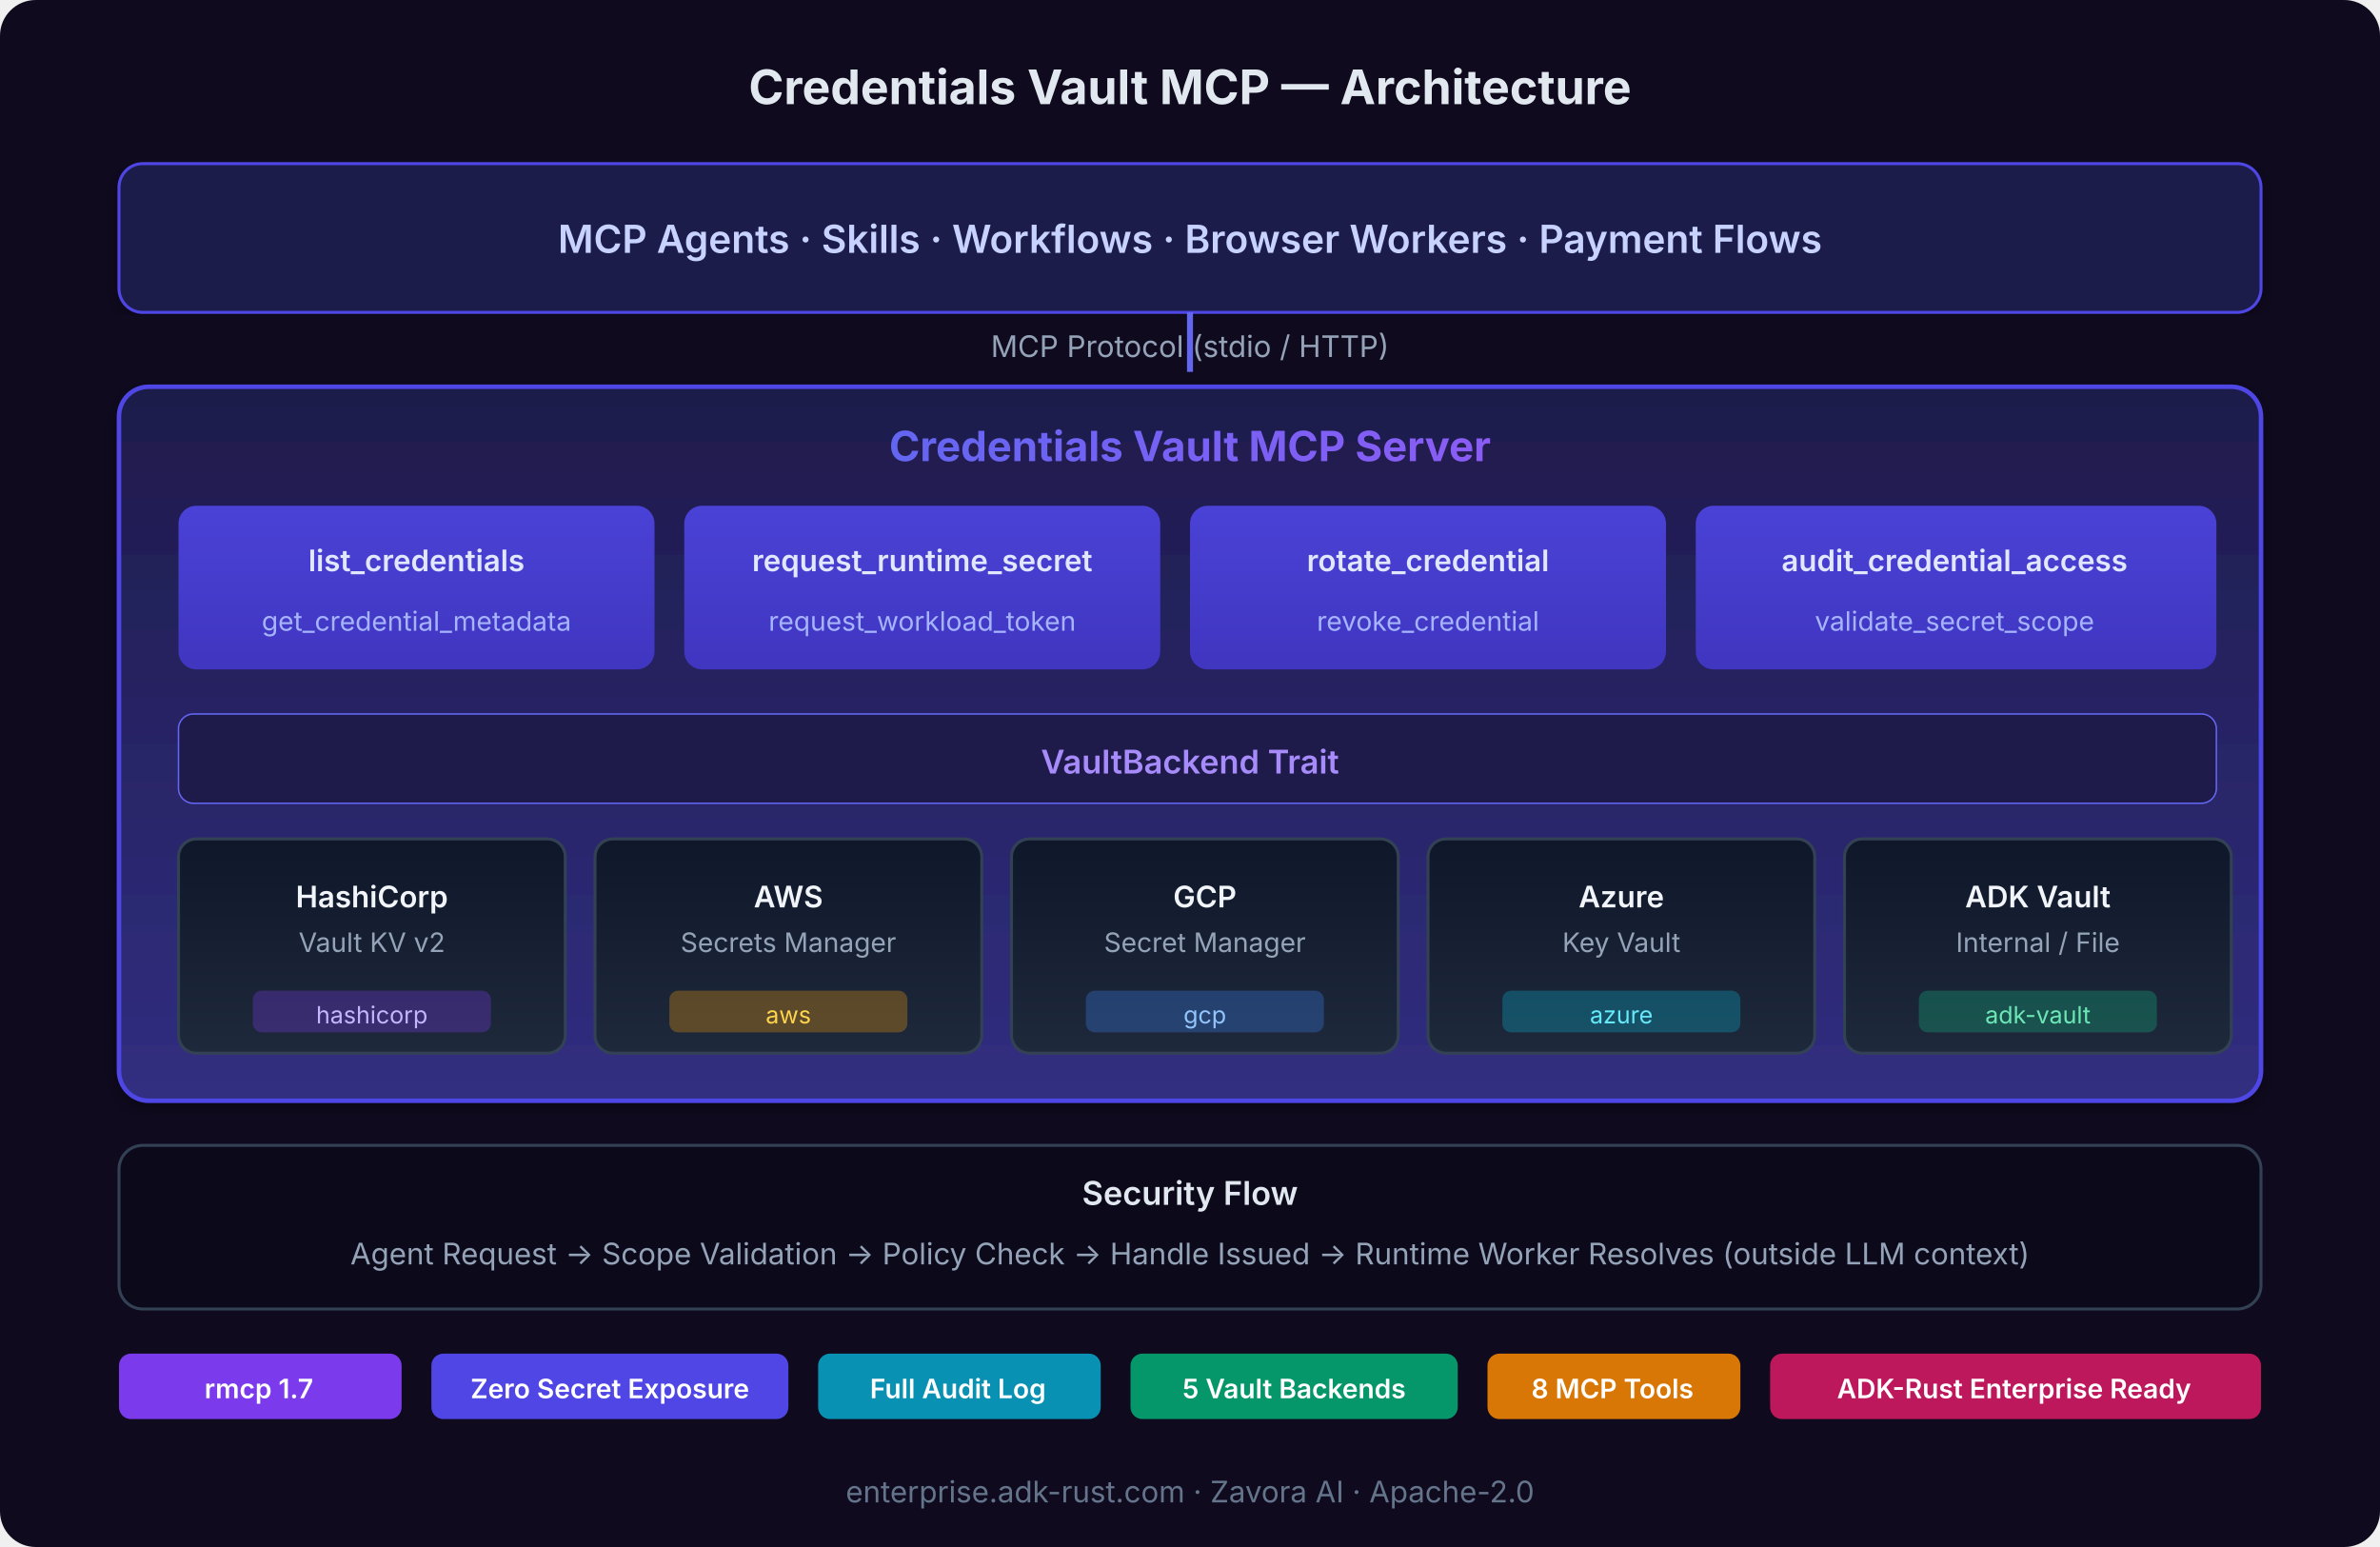
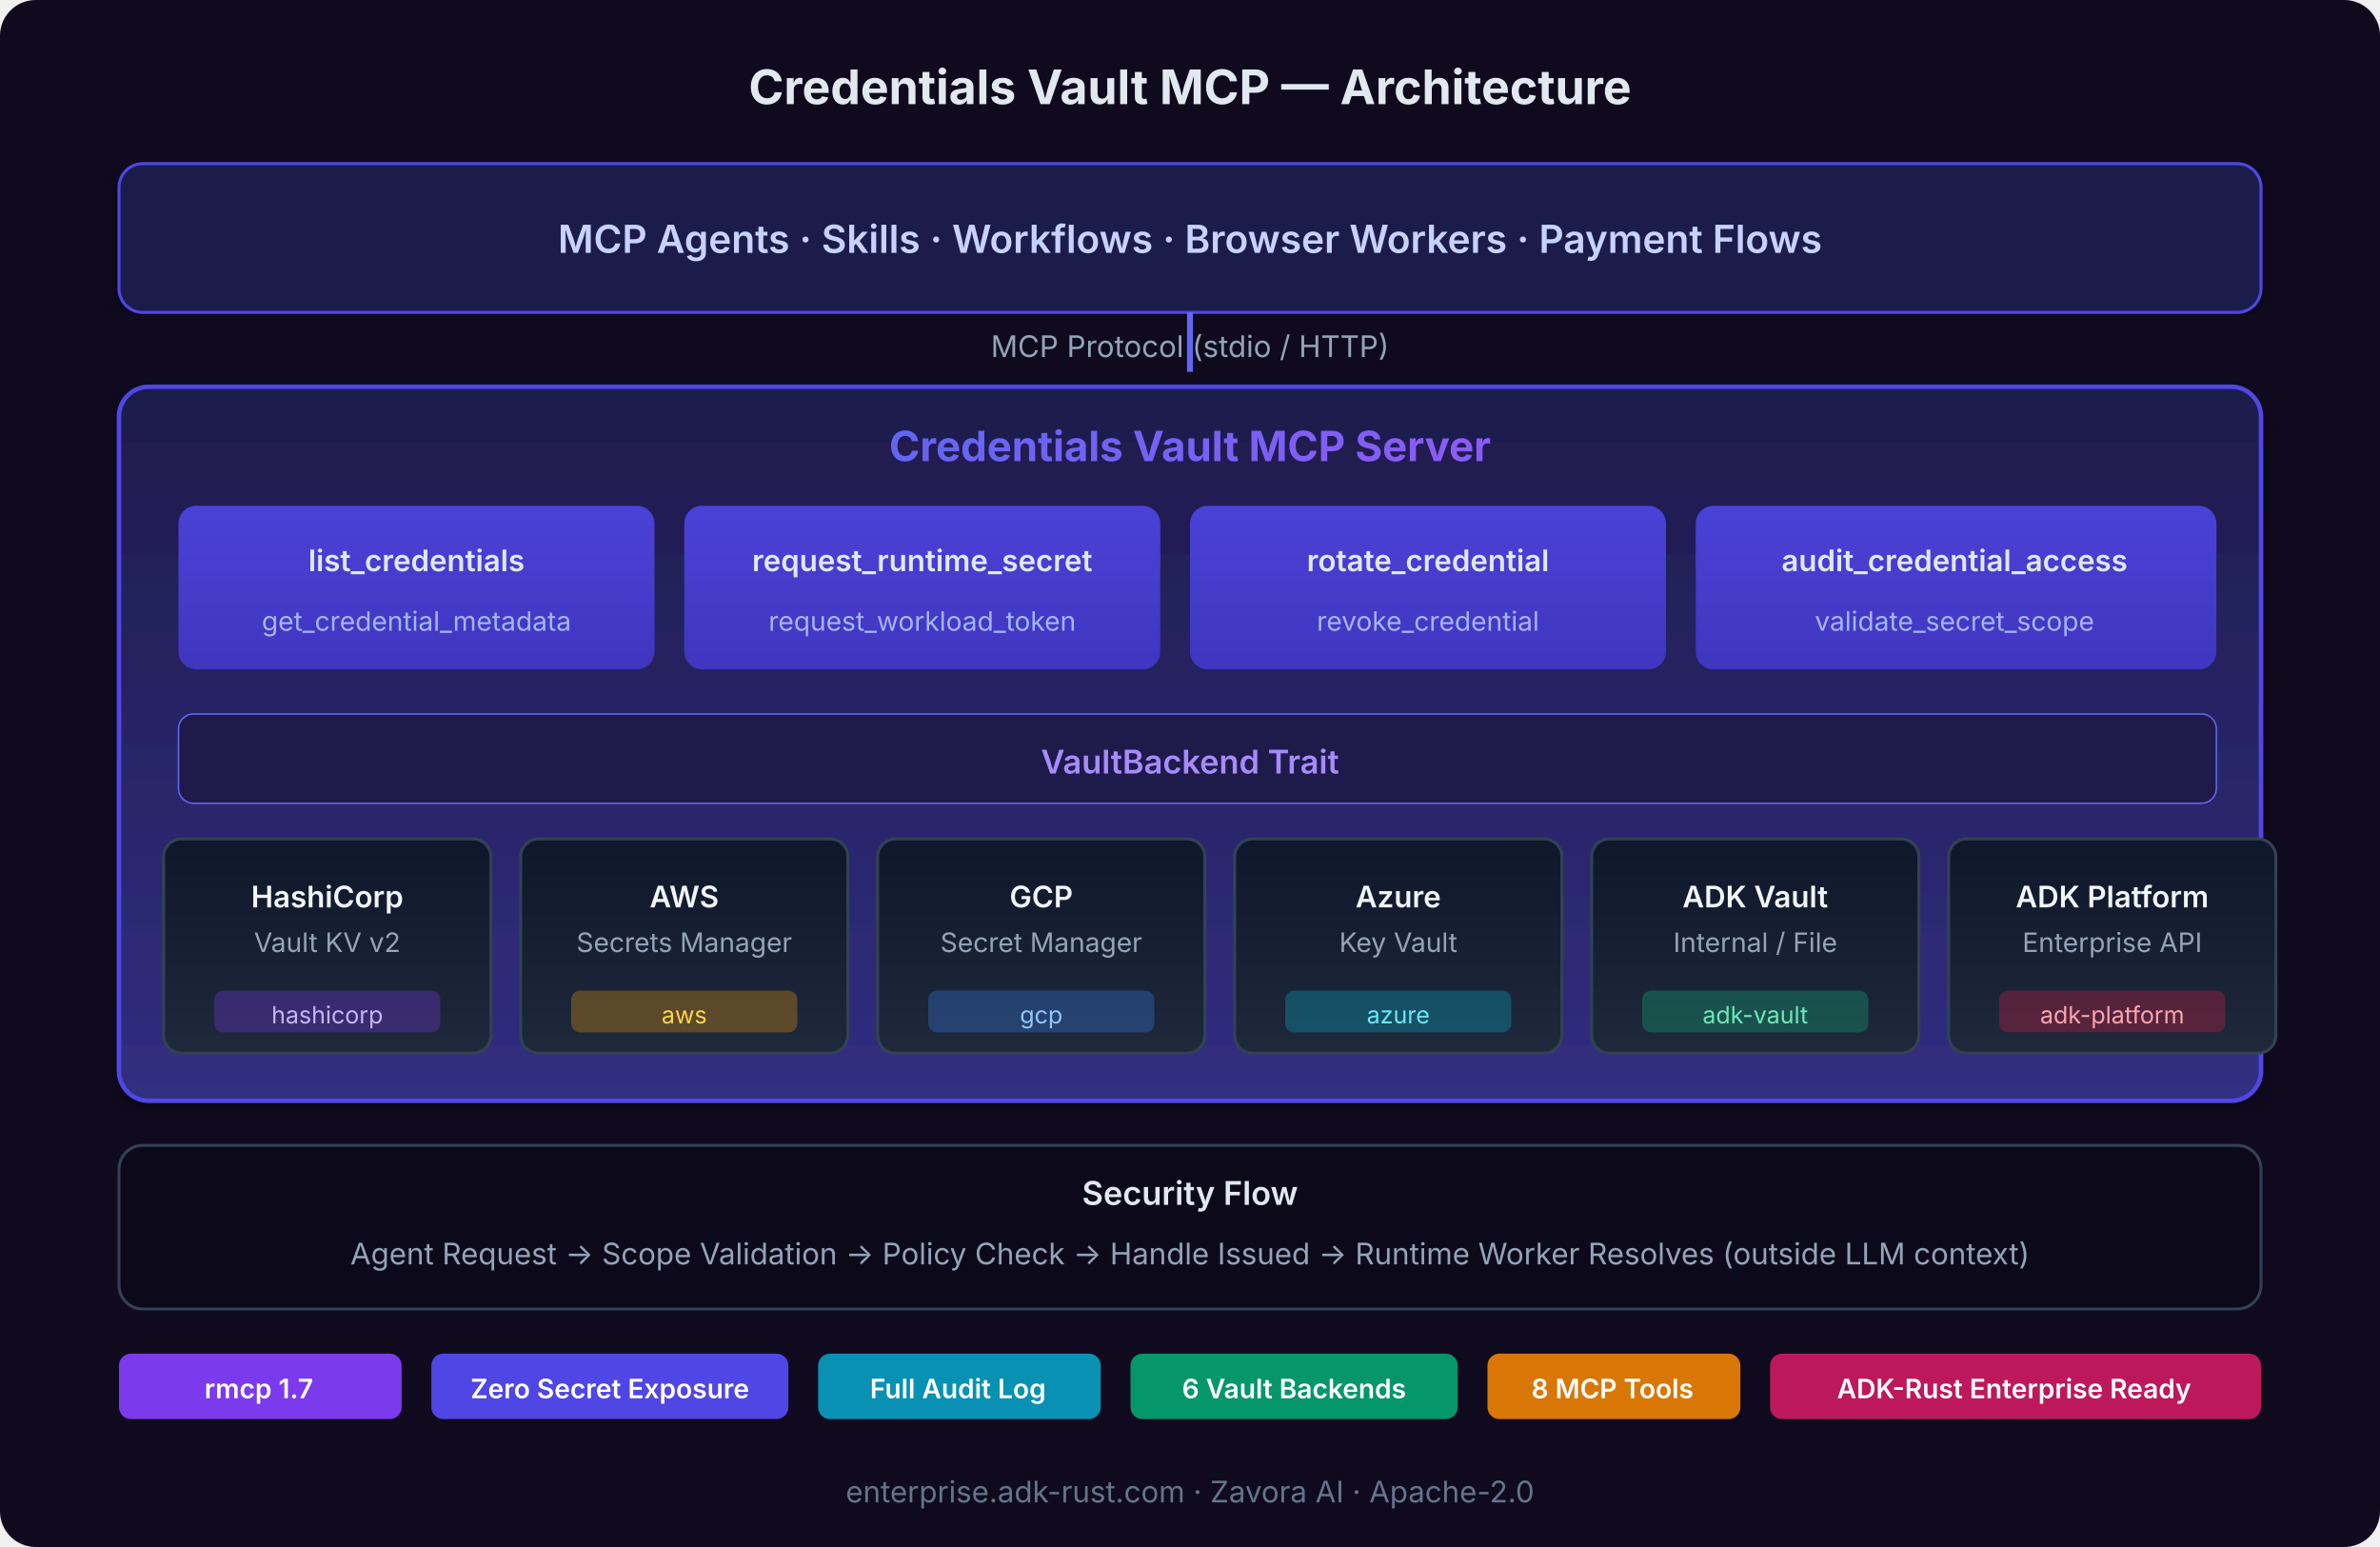
<svg xmlns="http://www.w3.org/2000/svg" viewBox="0 0 800 520" font-family="Inter, -apple-system, sans-serif">
  <defs>
    <linearGradient id="headerGrad" x1="0%" y1="0%" x2="100%" y2="0%">
      <stop offset="0%" style="stop-color:#6366f1" />
      <stop offset="100%" style="stop-color:#8b5cf6" />
    </linearGradient>
    <linearGradient id="serverGrad" x1="0%" y1="0%" x2="0%" y2="100%">
      <stop offset="0%" style="stop-color:#1e1b4b" />
      <stop offset="100%" style="stop-color:#312e81" />
    </linearGradient>
    <linearGradient id="toolGrad" x1="0%" y1="0%" x2="0%" y2="100%">
      <stop offset="0%" style="stop-color:#4f46e5" />
      <stop offset="100%" style="stop-color:#4338ca" />
    </linearGradient>
    <linearGradient id="backendGrad" x1="0%" y1="0%" x2="0%" y2="100%">
      <stop offset="0%" style="stop-color:#0f172a" />
      <stop offset="100%" style="stop-color:#1e293b" />
    </linearGradient>
    <filter id="shadow" x="-2%" y="-2%" width="104%" height="104%">
      <feDropShadow dx="0" dy="2" stdDeviation="3" flood-opacity="0.3" />
    </filter>
  </defs>
  <rect width="800" height="520" rx="12" fill="#0f0a1e" />
  <text x="400" y="35" text-anchor="middle" fill="#e2e8f0" font-size="16" font-weight="700">Credentials Vault MCP — Architecture</text>
  <rect x="40" y="55" width="720" height="50" rx="8" fill="#1e1b4b" stroke="#4f46e5" stroke-width="1" filter="url(#shadow)" />
  <text x="400" y="85" text-anchor="middle" fill="#c7d2fe" font-size="13" font-weight="600">MCP Agents  ·  Skills  ·  Workflows  ·  Browser Workers  ·  Payment Flows</text>
  <path d="M400 105 L400 125" stroke="#6366f1" stroke-width="2" marker-end="url(#arrowhead)" />
  <text x="400" y="120" text-anchor="middle" fill="#94a3b8" font-size="10">MCP Protocol (stdio / HTTP)</text>
  <rect x="40" y="130" width="720" height="240" rx="10" fill="url(#serverGrad)" stroke="#4f46e5" stroke-width="1.5" filter="url(#shadow)" />
  <text x="400" y="155" text-anchor="middle" fill="url(#headerGrad)" font-size="14" font-weight="700">Credentials Vault MCP Server</text>
  <rect x="60" y="170" width="160" height="55" rx="6" fill="url(#toolGrad)" opacity="0.9" />
  <text x="140" y="192" text-anchor="middle" fill="#e0e7ff" font-size="10" font-weight="600">list_credentials</text>
  <text x="140" y="212" text-anchor="middle" fill="#a5b4fc" font-size="9">get_credential_metadata</text>
  <rect x="230" y="170" width="160" height="55" rx="6" fill="url(#toolGrad)" opacity="0.9" />
  <text x="310" y="192" text-anchor="middle" fill="#e0e7ff" font-size="10" font-weight="600">request_runtime_secret</text>
  <text x="310" y="212" text-anchor="middle" fill="#a5b4fc" font-size="9">request_workload_token</text>
  <rect x="400" y="170" width="160" height="55" rx="6" fill="url(#toolGrad)" opacity="0.9" />
  <text x="480" y="192" text-anchor="middle" fill="#e0e7ff" font-size="10" font-weight="600">rotate_credential</text>
  <text x="480" y="212" text-anchor="middle" fill="#a5b4fc" font-size="9">revoke_credential</text>
  <rect x="570" y="170" width="175" height="55" rx="6" fill="url(#toolGrad)" opacity="0.9" />
  <text x="657" y="192" text-anchor="middle" fill="#e0e7ff" font-size="10" font-weight="600">audit_credential_access</text>
  <text x="657" y="212" text-anchor="middle" fill="#a5b4fc" font-size="9">validate_secret_scope</text>
  <rect x="60" y="240" width="685" height="30" rx="5" fill="#1e1b4b" stroke="#6366f1" stroke-width="0.5" />
  <text x="400" y="260" text-anchor="middle" fill="#a78bfa" font-size="11" font-weight="600">VaultBackend Trait</text>
-   <rect x="60" y="282" width="130" height="72" rx="6" fill="url(#backendGrad)" stroke="#334155" stroke-width="1" />
-   <text x="125" y="305" text-anchor="middle" fill="#f1f5f9" font-size="10" font-weight="600">HashiCorp</text>
-   <text x="125" y="320" text-anchor="middle" fill="#94a3b8" font-size="9">Vault KV v2</text>
-   <rect x="85" y="333" width="80" height="14" rx="3" fill="#7c3aed" opacity="0.3" />
-   <text x="125" y="344" text-anchor="middle" fill="#c4b5fd" font-size="8">hashicorp</text>
-   <rect x="200" y="282" width="130" height="72" rx="6" fill="url(#backendGrad)" stroke="#334155" stroke-width="1" />
-   <text x="265" y="305" text-anchor="middle" fill="#f1f5f9" font-size="10" font-weight="600">AWS</text>
-   <text x="265" y="320" text-anchor="middle" fill="#94a3b8" font-size="9">Secrets Manager</text>
-   <rect x="225" y="333" width="80" height="14" rx="3" fill="#f59e0b" opacity="0.3" />
-   <text x="265" y="344" text-anchor="middle" fill="#fcd34d" font-size="8">aws</text>
-   <rect x="340" y="282" width="130" height="72" rx="6" fill="url(#backendGrad)" stroke="#334155" stroke-width="1" />
-   <text x="405" y="305" text-anchor="middle" fill="#f1f5f9" font-size="10" font-weight="600">GCP</text>
-   <text x="405" y="320" text-anchor="middle" fill="#94a3b8" font-size="9">Secret Manager</text>
-   <rect x="365" y="333" width="80" height="14" rx="3" fill="#3b82f6" opacity="0.3" />
-   <text x="405" y="344" text-anchor="middle" fill="#93c5fd" font-size="8">gcp</text>
-   <rect x="480" y="282" width="130" height="72" rx="6" fill="url(#backendGrad)" stroke="#334155" stroke-width="1" />
-   <text x="545" y="305" text-anchor="middle" fill="#f1f5f9" font-size="10" font-weight="600">Azure</text>
-   <text x="545" y="320" text-anchor="middle" fill="#94a3b8" font-size="9">Key Vault</text>
-   <rect x="505" y="333" width="80" height="14" rx="3" fill="#06b6d4" opacity="0.3" />
-   <text x="545" y="344" text-anchor="middle" fill="#67e8f9" font-size="8">azure</text>
-   <rect x="620" y="282" width="130" height="72" rx="6" fill="url(#backendGrad)" stroke="#334155" stroke-width="1" />
-   <text x="685" y="305" text-anchor="middle" fill="#f1f5f9" font-size="10" font-weight="600">ADK Vault</text>
-   <text x="685" y="320" text-anchor="middle" fill="#94a3b8" font-size="9">Internal / File</text>
-   <rect x="645" y="333" width="80" height="14" rx="3" fill="#10b981" opacity="0.3" />
-   <text x="685" y="344" text-anchor="middle" fill="#6ee7b7" font-size="8">adk-vault</text>
+   <rect x="55" y="282" width="110" height="72" rx="6" fill="url(#backendGrad)" stroke="#334155" stroke-width="1" />
+   <text x="110" y="305" text-anchor="middle" fill="#f1f5f9" font-size="10" font-weight="600">HashiCorp</text>
+   <text x="110" y="320" text-anchor="middle" fill="#94a3b8" font-size="9">Vault KV v2</text>
+   <rect x="72" y="333" width="76" height="14" rx="3" fill="#7c3aed" opacity="0.3" />
+   <text x="110" y="344" text-anchor="middle" fill="#c4b5fd" font-size="8">hashicorp</text>
+   <rect x="175" y="282" width="110" height="72" rx="6" fill="url(#backendGrad)" stroke="#334155" stroke-width="1" />
+   <text x="230" y="305" text-anchor="middle" fill="#f1f5f9" font-size="10" font-weight="600">AWS</text>
+   <text x="230" y="320" text-anchor="middle" fill="#94a3b8" font-size="9">Secrets Manager</text>
+   <rect x="192" y="333" width="76" height="14" rx="3" fill="#f59e0b" opacity="0.3" />
+   <text x="230" y="344" text-anchor="middle" fill="#fcd34d" font-size="8">aws</text>
+   <rect x="295" y="282" width="110" height="72" rx="6" fill="url(#backendGrad)" stroke="#334155" stroke-width="1" />
+   <text x="350" y="305" text-anchor="middle" fill="#f1f5f9" font-size="10" font-weight="600">GCP</text>
+   <text x="350" y="320" text-anchor="middle" fill="#94a3b8" font-size="9">Secret Manager</text>
+   <rect x="312" y="333" width="76" height="14" rx="3" fill="#3b82f6" opacity="0.3" />
+   <text x="350" y="344" text-anchor="middle" fill="#93c5fd" font-size="8">gcp</text>
+   <rect x="415" y="282" width="110" height="72" rx="6" fill="url(#backendGrad)" stroke="#334155" stroke-width="1" />
+   <text x="470" y="305" text-anchor="middle" fill="#f1f5f9" font-size="10" font-weight="600">Azure</text>
+   <text x="470" y="320" text-anchor="middle" fill="#94a3b8" font-size="9">Key Vault</text>
+   <rect x="432" y="333" width="76" height="14" rx="3" fill="#06b6d4" opacity="0.3" />
+   <text x="470" y="344" text-anchor="middle" fill="#67e8f9" font-size="8">azure</text>
+   <rect x="535" y="282" width="110" height="72" rx="6" fill="url(#backendGrad)" stroke="#334155" stroke-width="1" />
+   <text x="590" y="305" text-anchor="middle" fill="#f1f5f9" font-size="10" font-weight="600">ADK Vault</text>
+   <text x="590" y="320" text-anchor="middle" fill="#94a3b8" font-size="9">Internal / File</text>
+   <rect x="552" y="333" width="76" height="14" rx="3" fill="#10b981" opacity="0.3" />
+   <text x="590" y="344" text-anchor="middle" fill="#6ee7b7" font-size="8">adk-vault</text>
+   <rect x="655" y="282" width="110" height="72" rx="6" fill="url(#backendGrad)" stroke="#334155" stroke-width="1" />
+   <text x="710" y="305" text-anchor="middle" fill="#f1f5f9" font-size="10" font-weight="600">ADK Platform</text>
+   <text x="710" y="320" text-anchor="middle" fill="#94a3b8" font-size="9">Enterprise API</text>
+   <rect x="672" y="333" width="76" height="14" rx="3" fill="#e11d48" opacity="0.3" />
+   <text x="710" y="344" text-anchor="middle" fill="#fda4af" font-size="8">adk-platform</text>
  <rect x="40" y="385" width="720" height="55" rx="8" fill="#0c0a1a" stroke="#334155" stroke-width="1" />
  <text x="400" y="405" text-anchor="middle" fill="#e2e8f0" font-size="11" font-weight="600">Security Flow</text>
  <text x="400" y="425" text-anchor="middle" fill="#94a3b8" font-size="10">Agent Request → Scope Validation → Policy Check → Handle Issued → Runtime Worker Resolves (outside LLM context)</text>
  <rect x="40" y="455" width="95" height="22" rx="4" fill="#7c3aed" />
  <text x="87" y="470" text-anchor="middle" fill="white" font-size="9" font-weight="600">rmcp 1.7</text>
  <rect x="145" y="455" width="120" height="22" rx="4" fill="#4f46e5" />
  <text x="205" y="470" text-anchor="middle" fill="white" font-size="9" font-weight="600">Zero Secret Exposure</text>
  <rect x="275" y="455" width="95" height="22" rx="4" fill="#0891b2" />
  <text x="322" y="470" text-anchor="middle" fill="white" font-size="9" font-weight="600">Full Audit Log</text>
  <rect x="380" y="455" width="110" height="22" rx="4" fill="#059669" />
-   <text x="435" y="470" text-anchor="middle" fill="white" font-size="9" font-weight="600">5 Vault Backends</text>
+   <text x="435" y="470" text-anchor="middle" fill="white" font-size="9" font-weight="600">6 Vault Backends</text>
  <rect x="500" y="455" width="85" height="22" rx="4" fill="#d97706" />
  <text x="542" y="470" text-anchor="middle" fill="white" font-size="9" font-weight="600">8 MCP Tools</text>
  <rect x="595" y="455" width="165" height="22" rx="4" fill="#be185d" />
  <text x="677" y="470" text-anchor="middle" fill="white" font-size="9" font-weight="600">ADK-Rust Enterprise Ready</text>
  <text x="400" y="505" text-anchor="middle" fill="#64748b" font-size="10">enterprise.adk-rust.com · Zavora AI · Apache-2.0</text>
</svg>
